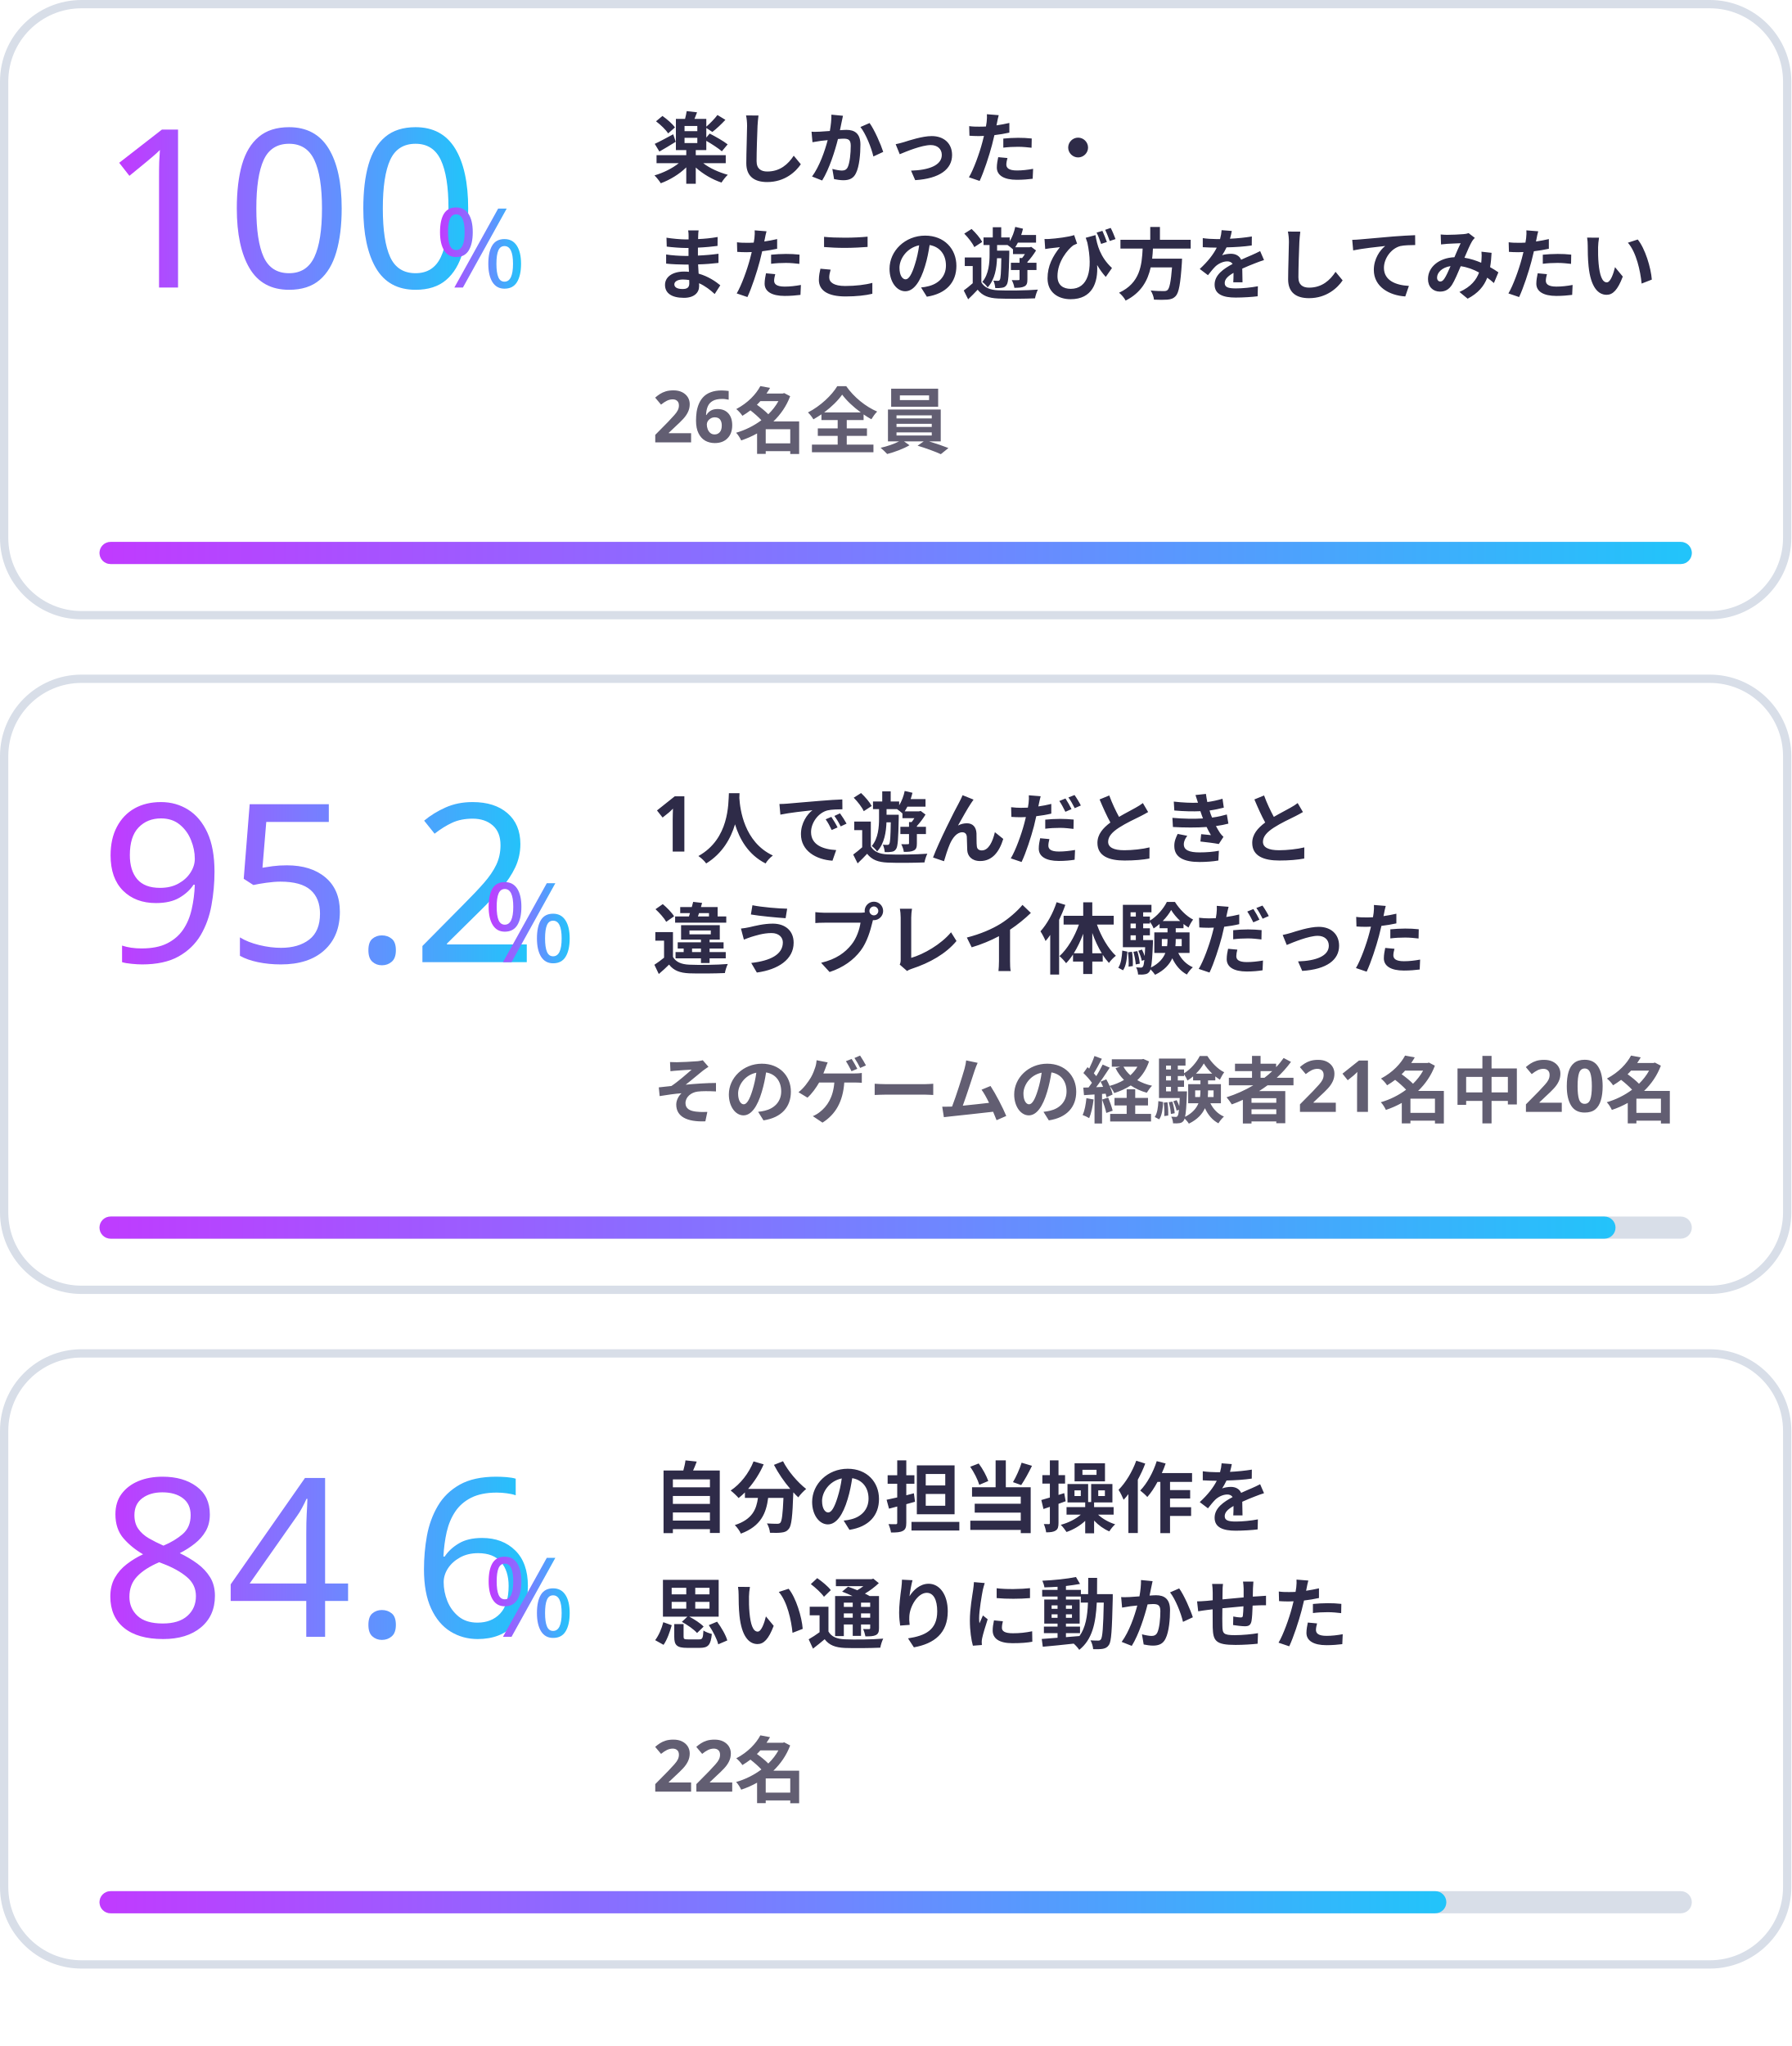
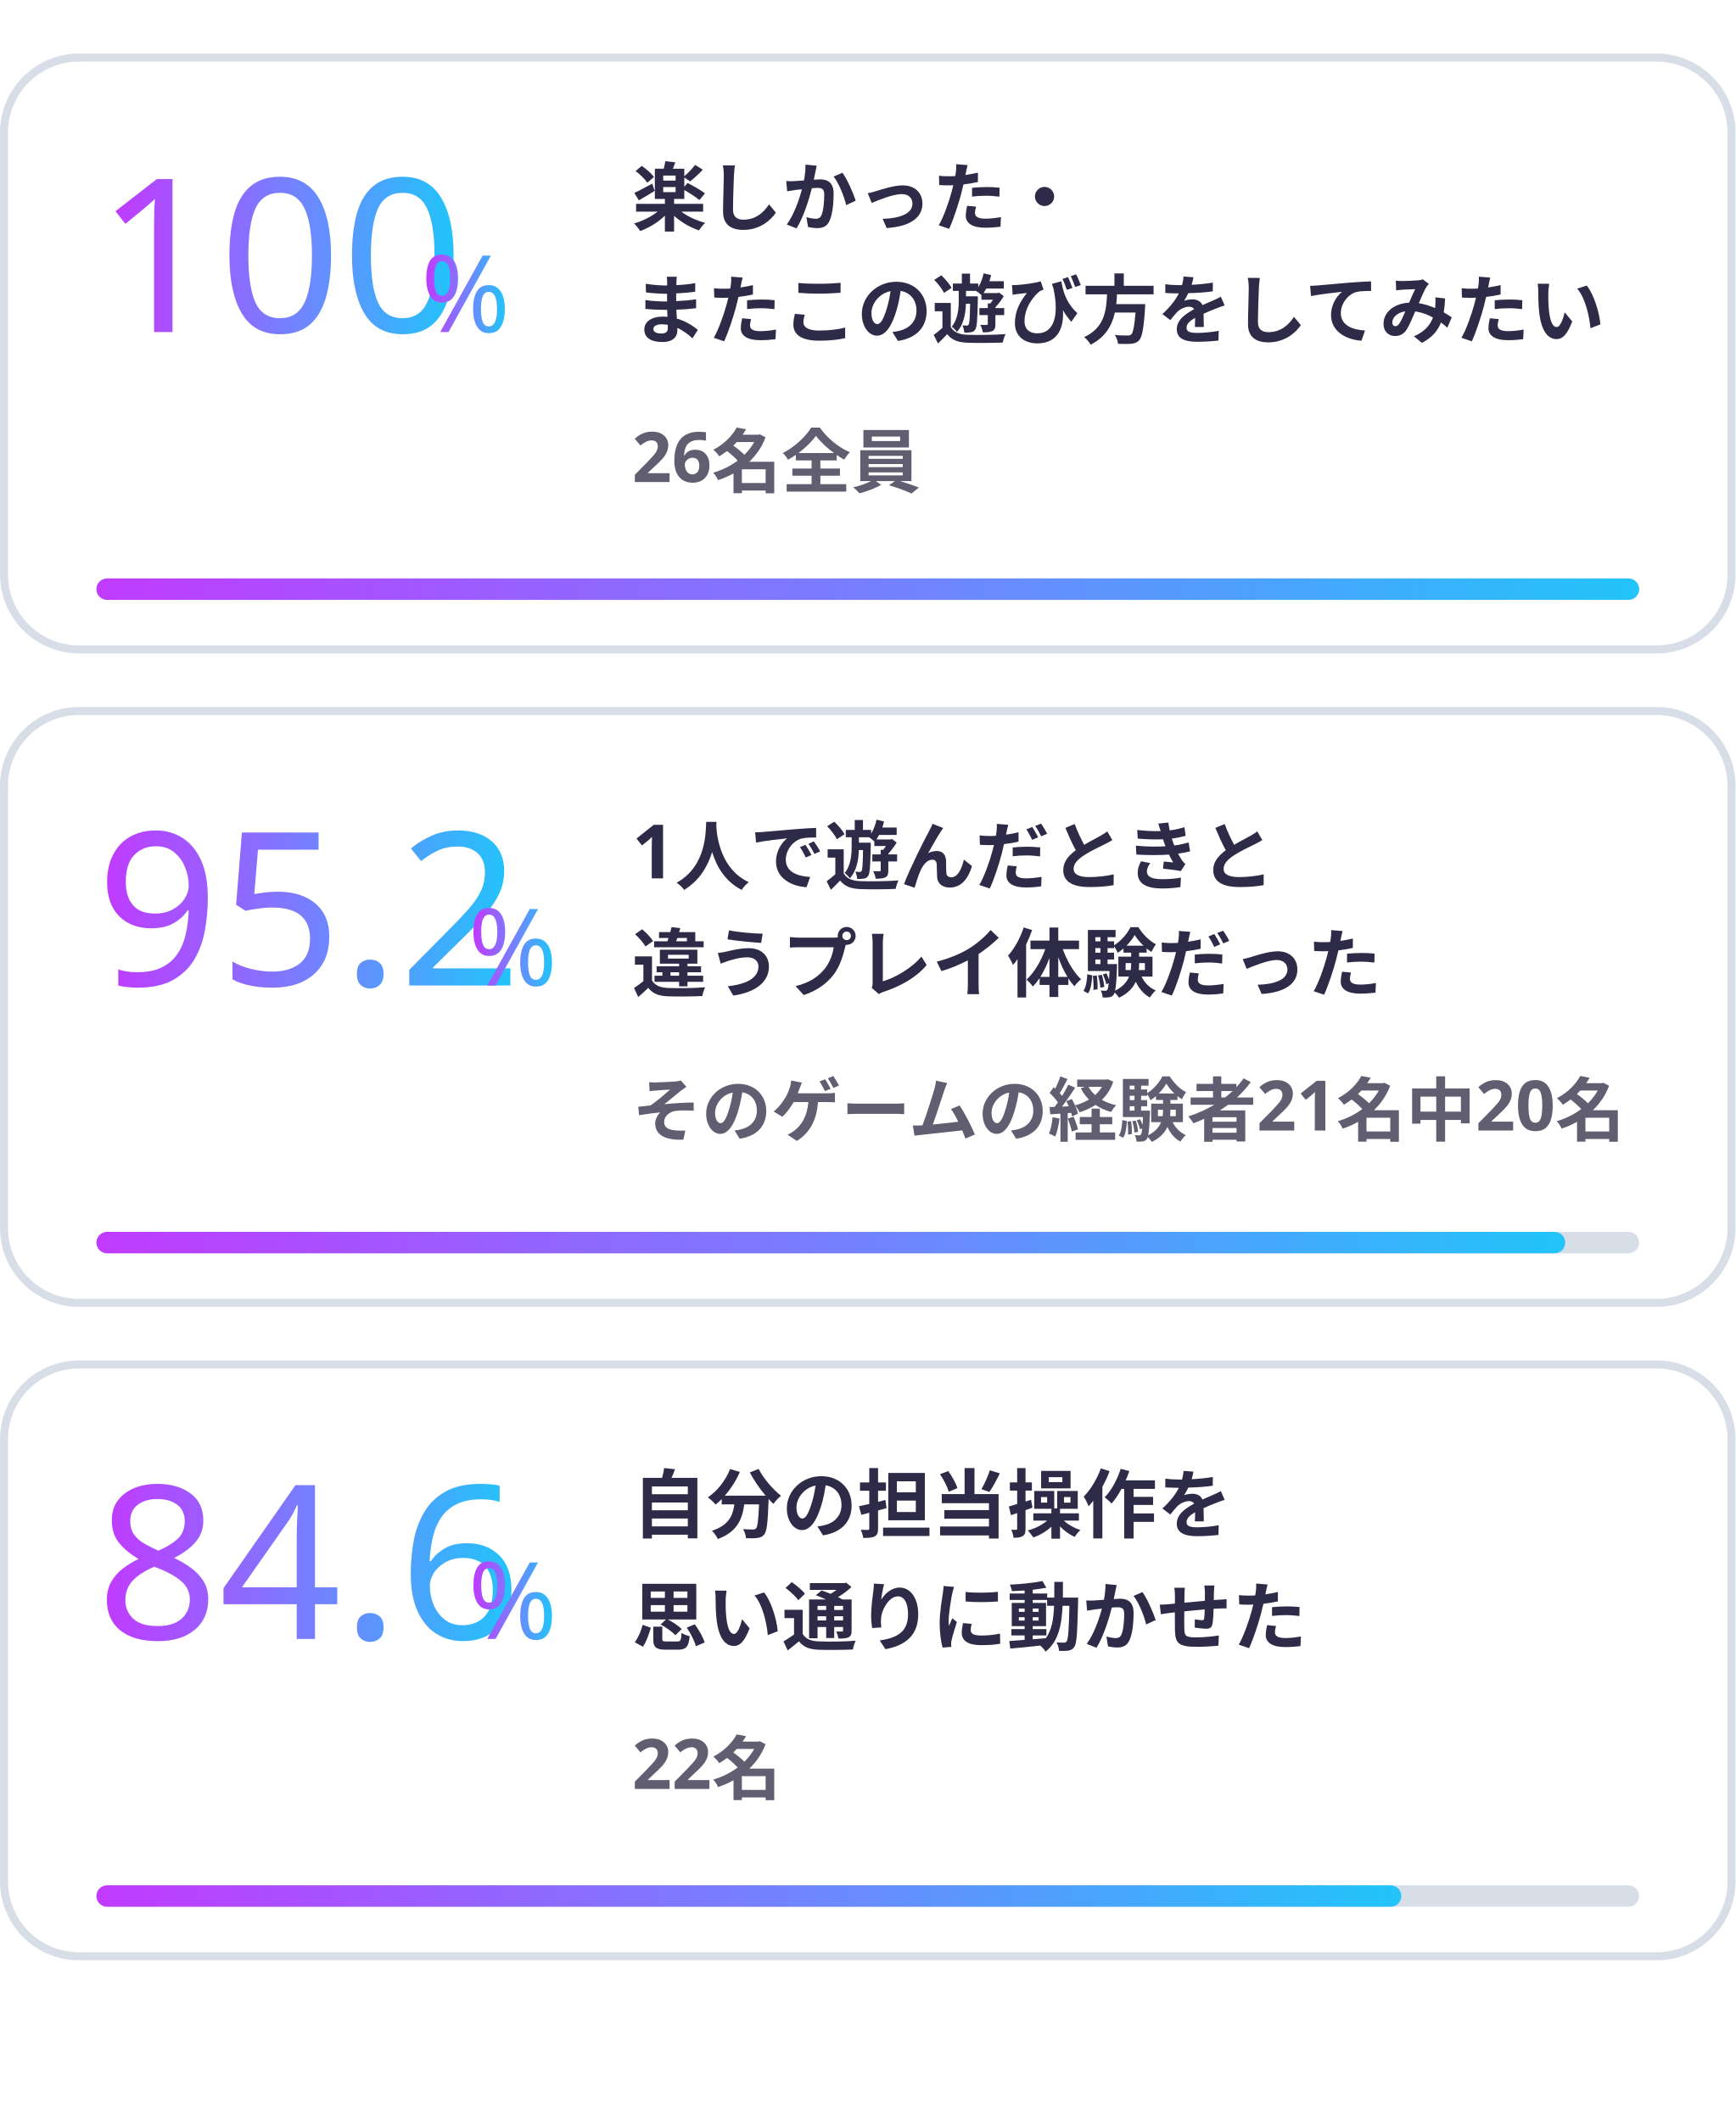
- <svg xmlns="http://www.w3.org/2000/svg" viewBox="0 0 324 370" width="324" height="370" role="img">
+ <svg xmlns="http://www.w3.org/2000/svg" viewBox="0 0 324 396" width="324" height="396" role="img">
  <defs>
    <filter id="glow" x="-30%" y="-30%" width="160%" height="160%">
      <feGaussianBlur stdDeviation="1.6" result="b" />
      <feMerge>
        <feMergeNode in="b" />
        <feMergeNode in="SourceGraphic" />
      </feMerge>
    </filter>
    <linearGradient id="brand" x1="0" y1="0" x2="1" y2="0">
      <stop offset="0" stop-color="#C03BFF" />
      <stop offset=".55" stop-color="#6F86FF" />
      <stop offset="1" stop-color="#22C4FA" />
    </linearGradient>
    <linearGradient id="bg" x1="0" y1="0" x2="1" y2="1">
      <stop offset="0" stop-color="#E8FAFF" />
      <stop offset="1" stop-color="#FFF5DC" />
    </linearGradient>
    <style>
.jp{font-family:'Hiragino Sans','Hiragino Kaku Gothic ProN','Yu Gothic UI','Yu Gothic','Meiryo','Noto Sans JP','Noto Sans CJK JP',sans-serif}
.disp{font-family:Impact,Haettenschweiler,'Anton','Arial Narrow Bold','Arial Black',sans-serif}
.gh{font-family:-apple-system,BlinkMacSystemFont,'Segoe UI','Noto Sans',Helvetica,Arial,sans-serif}
.rnd{font-family:RcRounded,'Hiragino Maru Gothic ProN','Yu Gothic UI','Noto Sans JP',sans-serif}
.hand{font-family:RcHand,'Hiragino Maru Gothic ProN','Yu Gothic UI','Noto Sans JP',sans-serif}
.mono{font-family:ui-monospace,SFMono-Regular,'Cascadia Mono',Consolas,'Liberation Mono',monospace}

@keyframes bob{0%,100%{transform:translateY(0)}50%{transform:translateY(-5px)}}
@keyframes blink{0%,90%,100%{transform:scaleY(1)}94%{transform:scaleY(.12)}}
@keyframes flow{to{stroke-dashoffset:-28}}
@keyframes pulse{0%,100%{opacity:.55}50%{opacity:1}}
.bob{animation:bob 2.6s ease-in-out infinite}
.eyes{transform-box:fill-box;transform-origin:center;animation:blink 4.8s infinite}
.flow{stroke-dasharray:6 8;animation:flow 1.1s linear infinite}
.pulse{animation:pulse 2.4s ease-in-out infinite}
@media (prefers-reduced-motion:reduce){.bob,.eyes,.flow,.pulse{animation:none}}
</style>
  </defs>
-   <rect x="0.75" y="0.75" width="322.5" height="110.5" rx="14" fill="none" stroke="#D8DEE8" stroke-width="1.5" />
-   <g transform="translate(0 0)">
-     <text x="18" y="52" class="disp" font-size="40" font-weight="400" fill="url(#brand)" text-anchor="start">100</text>
-     <text x="78.6" y="52" class="disp" font-size="20.0" font-weight="400" fill="url(#brand)" text-anchor="start">%</text>
-     <text x="118" y="32" class="gh" font-size="14" font-weight="700" fill="#2E2B48" text-anchor="start">楽しかった・</text>
-     <text x="118" y="53" class="gh" font-size="14" font-weight="700" fill="#2E2B48" text-anchor="start">またこの遊び方をしてみたい</text>
-     <text x="118" y="80" class="gh" font-size="13" font-weight="600" fill="#625E72" text-anchor="start">26名全員</text>
-     <rect x="18" y="98" width="288" height="4" rx="2.0" fill="#D8DEE8" />
-     <rect x="18" y="98" width="288.0" height="4" rx="2.0" fill="url(#brand)" />
-   </g>
-   <rect x="0.75" y="122.75" width="322.5" height="110.5" rx="14" fill="none" stroke="#D8DEE8" stroke-width="1.5" />
-   <g transform="translate(0 122)">
-     <text x="18" y="52" class="disp" font-size="40" font-weight="400" fill="url(#brand)" text-anchor="start">95.2</text>
-     <text x="87.4" y="52" class="disp" font-size="20.0" font-weight="400" fill="url(#brand)" text-anchor="start">%</text>
-     <text x="118" y="32" class="gh" font-size="14" font-weight="700" fill="#2E2B48" text-anchor="start">1人で遊んだときと</text>
-     <text x="118" y="53" class="gh" font-size="14" font-weight="700" fill="#2E2B48" text-anchor="start">違うプレイ体験だった</text>
-     <text x="118" y="80" class="gh" font-size="13" font-weight="600" fill="#625E72" text-anchor="start">そのゲームの経験者21名中20名</text>
-     <rect x="18" y="98" width="288" height="4" rx="2.0" fill="#D8DEE8" />
-     <rect x="18" y="98" width="274.2" height="4" rx="2.0" fill="url(#brand)" />
-   </g>
-   <rect x="0.75" y="244.75" width="322.5" height="110.5" rx="14" fill="none" stroke="#D8DEE8" stroke-width="1.5" />
-   <g transform="translate(0 244)">
-     <text x="18" y="52" class="disp" font-size="40" font-weight="400" fill="url(#brand)" text-anchor="start">84.6</text>
-     <text x="87.4" y="52" class="disp" font-size="20.0" font-weight="400" fill="url(#brand)" text-anchor="start">%</text>
-     <text x="118" y="32" class="gh" font-size="14" font-weight="700" fill="#2E2B48" text-anchor="start">自分の担当操作を</text>
-     <text x="118" y="53" class="gh" font-size="14" font-weight="700" fill="#2E2B48" text-anchor="start">思い通りに動かせた</text>
-     <text x="118" y="80" class="gh" font-size="13" font-weight="600" fill="#625E72" text-anchor="start">22名</text>
-     <rect x="18" y="98" width="288" height="4" rx="2.0" fill="#D8DEE8" />
-     <rect x="18" y="98" width="243.6" height="4" rx="2.0" fill="url(#brand)" />
+   <g transform="translate(0 10)">
+     <rect x="0.75" y="0.75" width="322.5" height="110.5" rx="14" fill="none" stroke="#D8DEE8" stroke-width="1.5" />
+     <g transform="translate(0 0)">
+       <text x="18" y="52" class="disp" font-size="40" font-weight="400" fill="url(#brand)" text-anchor="start">100</text>
+       <text x="78.6" y="52" class="disp" font-size="20.0" font-weight="400" fill="url(#brand)" text-anchor="start">%</text>
+       <text x="118" y="32" class="gh" font-size="14" font-weight="700" fill="#2E2B48" text-anchor="start">楽しかった・</text>
+       <text x="118" y="53" class="gh" font-size="14" font-weight="700" fill="#2E2B48" text-anchor="start">またこの遊び方をしてみたい</text>
+       <text x="118" y="80" class="gh" font-size="13" font-weight="600" fill="#625E72" text-anchor="start">26名全員</text>
+       <rect x="18" y="98" width="288" height="4" rx="2.0" fill="#D8DEE8" />
+       <rect x="18" y="98" width="288.0" height="4" rx="2.0" fill="url(#brand)" />
+     </g>
+     <rect x="0.75" y="122.75" width="322.5" height="110.5" rx="14" fill="none" stroke="#D8DEE8" stroke-width="1.5" />
+     <g transform="translate(0 122)">
+       <text x="18" y="52" class="disp" font-size="40" font-weight="400" fill="url(#brand)" text-anchor="start">95.2</text>
+       <text x="87.4" y="52" class="disp" font-size="20.0" font-weight="400" fill="url(#brand)" text-anchor="start">%</text>
+       <text x="118" y="32" class="gh" font-size="14" font-weight="700" fill="#2E2B48" text-anchor="start">1人で遊んだときと</text>
+       <text x="118" y="53" class="gh" font-size="14" font-weight="700" fill="#2E2B48" text-anchor="start">違うプレイ体験だった</text>
+       <text x="118" y="80" class="gh" font-size="13" font-weight="600" fill="#625E72" text-anchor="start">そのゲームの経験者21名中20名</text>
+       <rect x="18" y="98" width="288" height="4" rx="2.0" fill="#D8DEE8" />
+       <rect x="18" y="98" width="274.2" height="4" rx="2.0" fill="url(#brand)" />
+     </g>
+     <rect x="0.75" y="244.75" width="322.5" height="110.5" rx="14" fill="none" stroke="#D8DEE8" stroke-width="1.5" />
+     <g transform="translate(0 244)">
+       <text x="18" y="52" class="disp" font-size="40" font-weight="400" fill="url(#brand)" text-anchor="start">84.6</text>
+       <text x="87.4" y="52" class="disp" font-size="20.0" font-weight="400" fill="url(#brand)" text-anchor="start">%</text>
+       <text x="118" y="32" class="gh" font-size="14" font-weight="700" fill="#2E2B48" text-anchor="start">自分の担当操作を</text>
+       <text x="118" y="53" class="gh" font-size="14" font-weight="700" fill="#2E2B48" text-anchor="start">思い通りに動かせた</text>
+       <text x="118" y="80" class="gh" font-size="13" font-weight="600" fill="#625E72" text-anchor="start">22名</text>
+       <rect x="18" y="98" width="288" height="4" rx="2.0" fill="#D8DEE8" />
+       <rect x="18" y="98" width="243.6" height="4" rx="2.0" fill="url(#brand)" />
+     </g>
  </g>
</svg>
